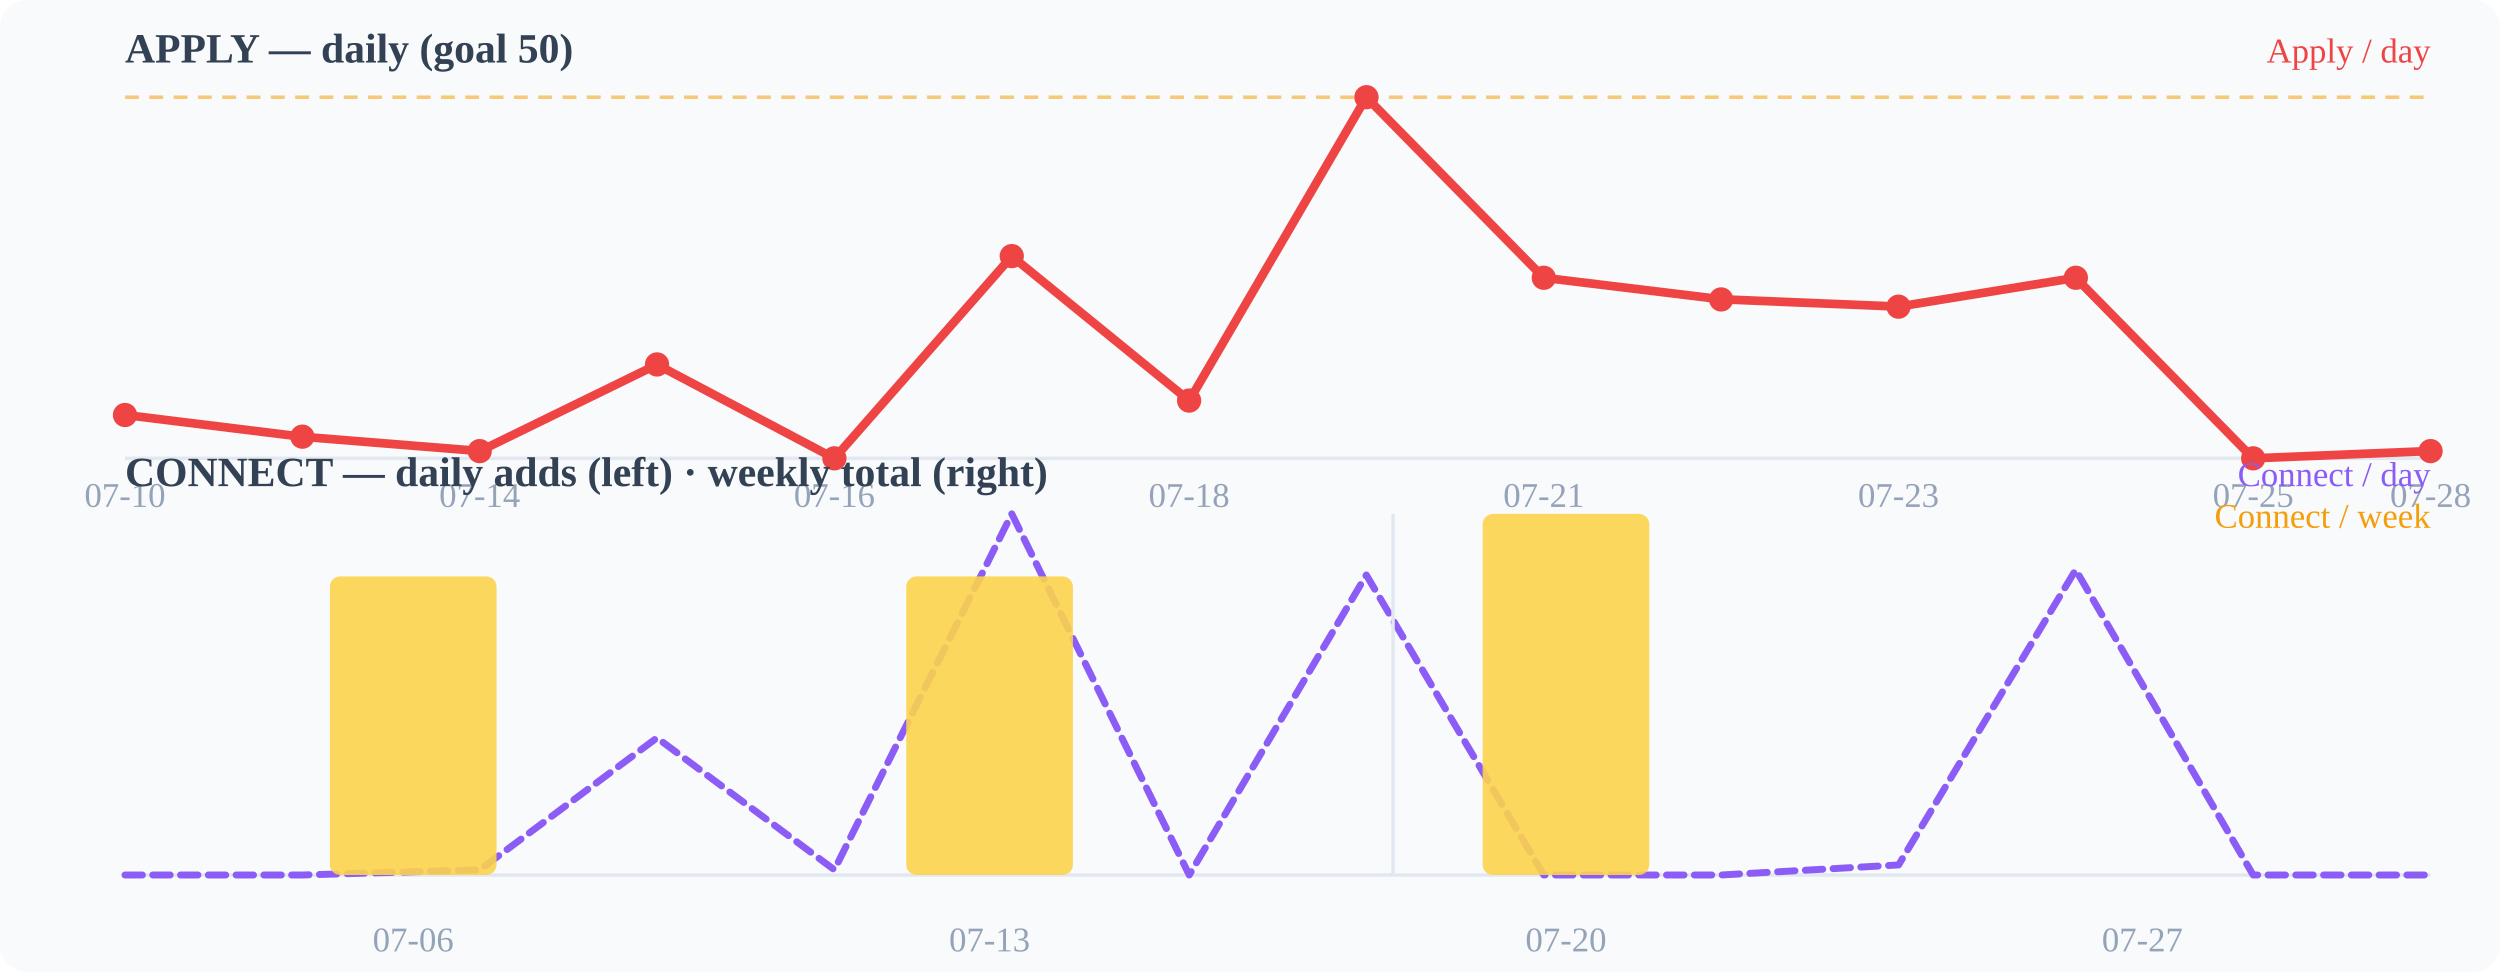
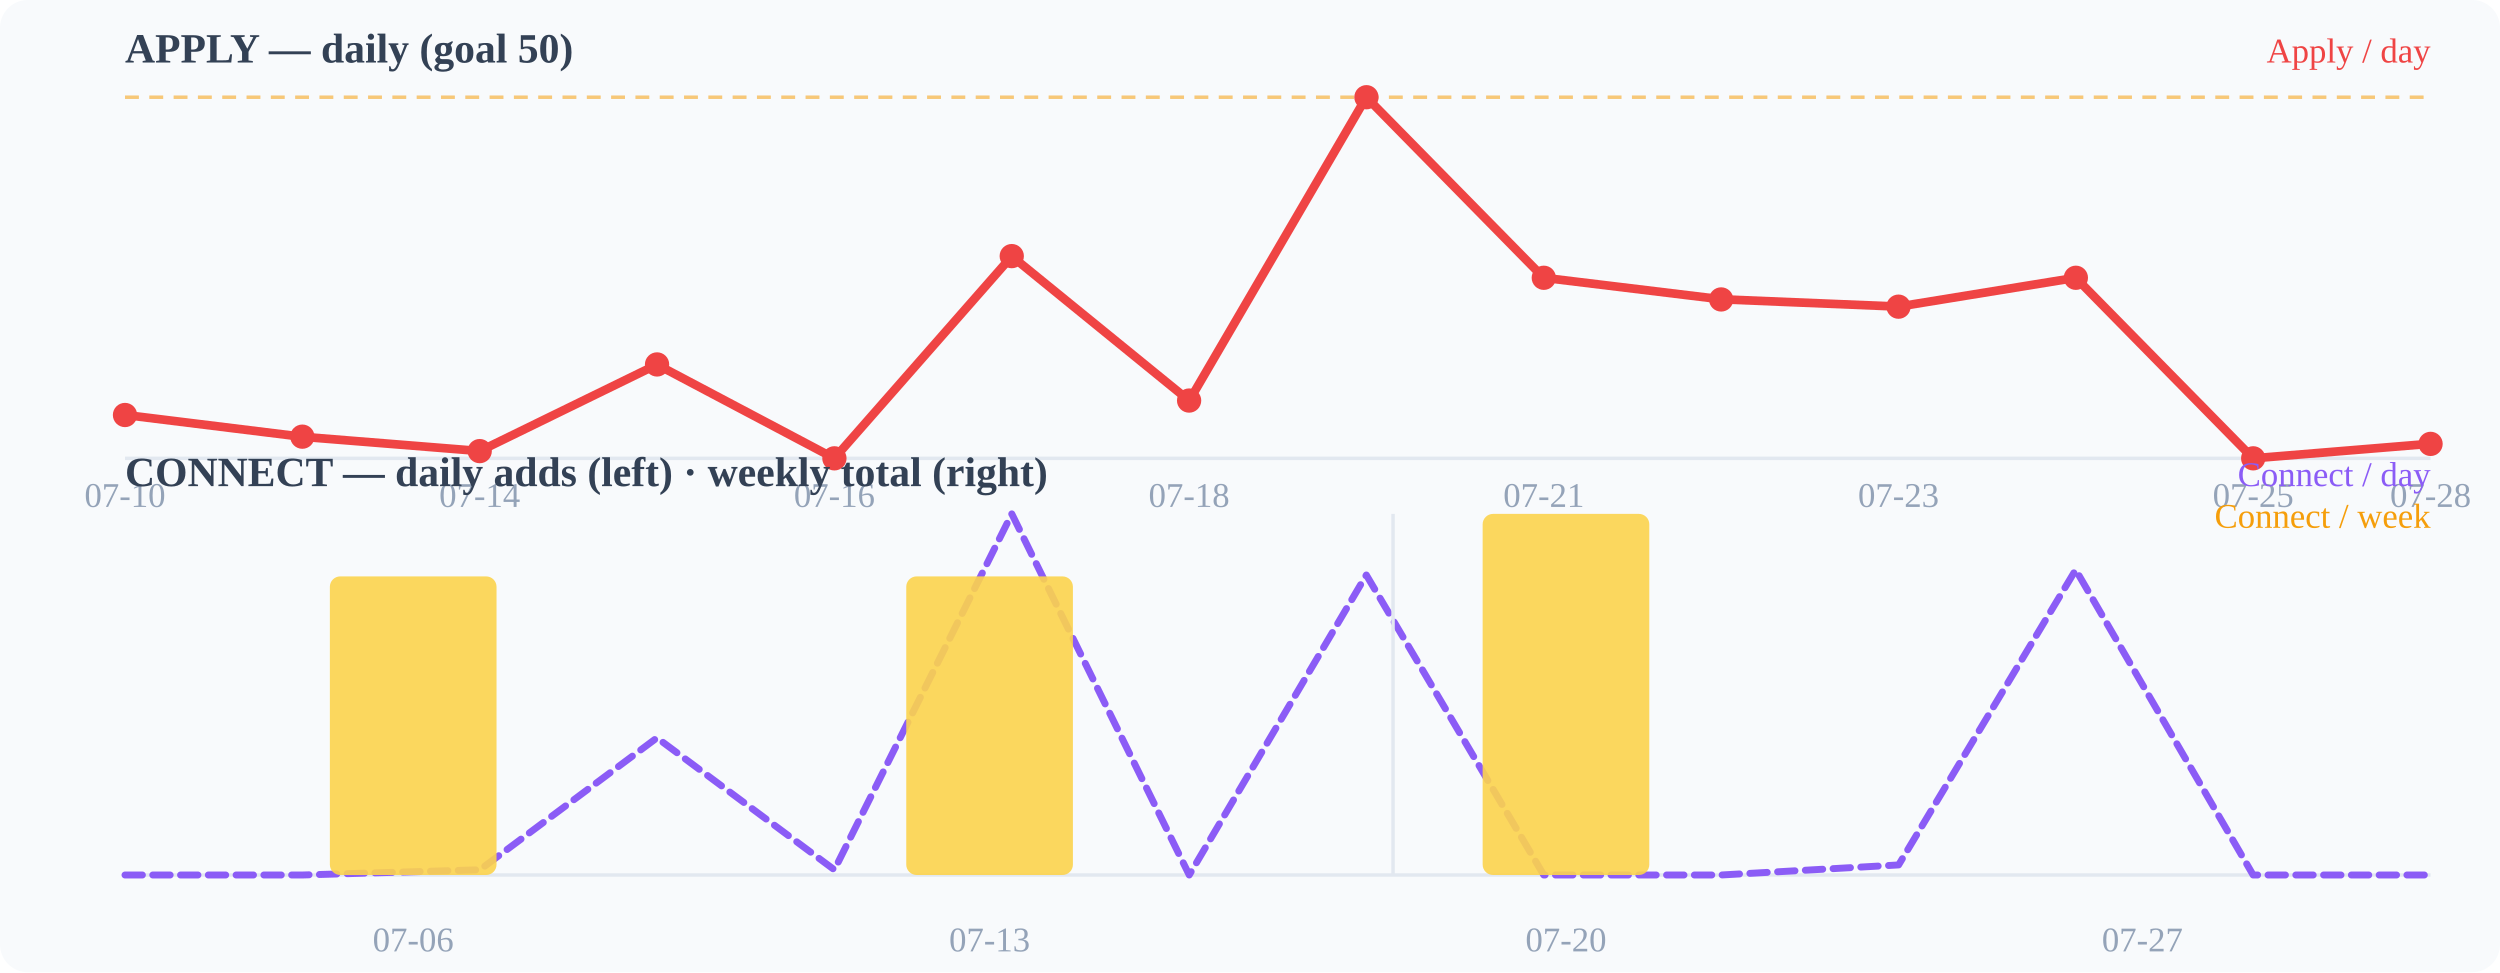
<svg xmlns="http://www.w3.org/2000/svg" width="720" height="280" viewBox="0 0 720 280">
  <rect width="720" height="280" fill="#f8fafc" rx="8" />
  <text x="36" y="18" font-size="12" font-weight="600" fill="#334155">APPLY — daily (goal 50)</text>
  <line x1="36" y1="132" x2="700" y2="132" stroke="#e2e8f0" stroke-width="1" />
  <line x1="36" y1="28.0" x2="700" y2="28.0" stroke="#f59e0b" stroke-width="1" stroke-dasharray="4 3" opacity="0.55" />
-   <polyline points="36.0,119.5 87.1,125.8 138.2,129.9 189.2,105.0 240.3,132.0 291.4,73.8 342.5,115.4 393.5,28.0 444.6,80.0 495.7,86.2 546.8,88.3 597.8,80.0 648.9,132.0 700.0,129.9" fill="none" stroke="#ef4444" stroke-width="2.5" stroke-linecap="round" stroke-linejoin="round" />
+   <polyline points="36.0,119.5 87.1,125.8 138.2,129.9 189.2,105.0 240.3,132.0 291.4,73.8 342.5,115.4 393.5,28.0 444.6,80.0 495.7,86.2 546.8,88.3 597.8,80.0 648.9,132.0 700.0,127.8" fill="none" stroke="#ef4444" stroke-width="2.5" stroke-linecap="round" stroke-linejoin="round" />
  <circle cx="36" cy="119.52" r="3.5" fill="#ef4444" />
  <circle cx="87.077" cy="125.76" r="3.5" fill="#ef4444" />
  <circle cx="138.154" cy="129.92" r="3.5" fill="#ef4444" />
  <circle cx="189.231" cy="104.96" r="3.5" fill="#ef4444" />
  <circle cx="240.308" cy="132" r="3.5" fill="#ef4444" />
  <circle cx="291.385" cy="73.76" r="3.5" fill="#ef4444" />
  <circle cx="342.462" cy="115.36" r="3.5" fill="#ef4444" />
  <circle cx="393.538" cy="28" r="3.5" fill="#ef4444" />
  <circle cx="444.615" cy="80" r="3.5" fill="#ef4444" />
  <circle cx="495.692" cy="86.24" r="3.5" fill="#ef4444" />
  <circle cx="546.769" cy="88.32" r="3.5" fill="#ef4444" />
  <circle cx="597.846" cy="80" r="3.5" fill="#ef4444" />
  <circle cx="648.923" cy="132" r="3.5" fill="#ef4444" />
-   <circle cx="700" cy="129.92" r="3.5" fill="#ef4444" />
+   <circle cx="700" cy="127.84" r="3.5" fill="#ef4444" />
  <text x="36" y="146" font-size="10" fill="#94a3b8" text-anchor="middle">07-10</text>
  <text x="138.154" y="146" font-size="10" fill="#94a3b8" text-anchor="middle">07-14</text>
  <text x="240.308" y="146" font-size="10" fill="#94a3b8" text-anchor="middle">07-16</text>
  <text x="342.462" y="146" font-size="10" fill="#94a3b8" text-anchor="middle">07-18</text>
  <text x="444.615" y="146" font-size="10" fill="#94a3b8" text-anchor="middle">07-21</text>
  <text x="546.769" y="146" font-size="10" fill="#94a3b8" text-anchor="middle">07-23</text>
  <text x="648.923" y="146" font-size="10" fill="#94a3b8" text-anchor="middle">07-25</text>
  <text x="700" y="146" font-size="10" fill="#94a3b8" text-anchor="middle">07-28</text>
  <text x="36" y="140" font-size="12" font-weight="600" fill="#334155">CONNECT — daily adds (left) · weekly total (right)</text>
  <line x1="36" y1="252" x2="700" y2="252" stroke="#e2e8f0" stroke-width="1" />
  <polyline points="36.0,252.0 87.1,252.0 138.2,250.5 189.2,212.5 240.3,250.5 291.4,148.0 342.5,252.0 393.5,165.6 444.6,252.0 495.7,252.0 546.8,249.1 597.8,164.1 648.9,252.0 700.0,252.0" fill="none" stroke="#8b5cf6" stroke-width="2" stroke-linecap="round" stroke-linejoin="round" stroke-dasharray="5 3" />
  <rect x="95.0" y="166.0" width="48" height="86.0" rx="3" fill="#fcd34d" opacity="0.9" />
  <rect x="261.0" y="166.0" width="48" height="86.0" rx="3" fill="#fcd34d" opacity="0.9" />
  <rect x="427.0" y="148.0" width="48" height="104.0" rx="3" fill="#fcd34d" opacity="0.9" />
  <rect x="593.0" y="252.0" width="48" height="0.0" rx="3" fill="#f59e0b" opacity="0.9" />
  <line x1="401.2" y1="148" x2="401.2" y2="252" stroke="#e2e8f0" stroke-width="1" />
  <text x="119" y="274" font-size="10" fill="#94a3b8" text-anchor="middle">07-06</text>
  <text x="285" y="274" font-size="10" fill="#94a3b8" text-anchor="middle">07-13</text>
  <text x="451" y="274" font-size="10" fill="#94a3b8" text-anchor="middle">07-20</text>
  <text x="617" y="274" font-size="10" fill="#94a3b8" text-anchor="middle">07-27</text>
  <text x="700" y="18" font-size="10" fill="#ef4444" text-anchor="end">Apply / day</text>
  <text x="700" y="140" font-size="10" fill="#8b5cf6" text-anchor="end">Connect / day</text>
  <text x="700" y="152" font-size="10" fill="#f59e0b" text-anchor="end">Connect / week</text>
</svg>
